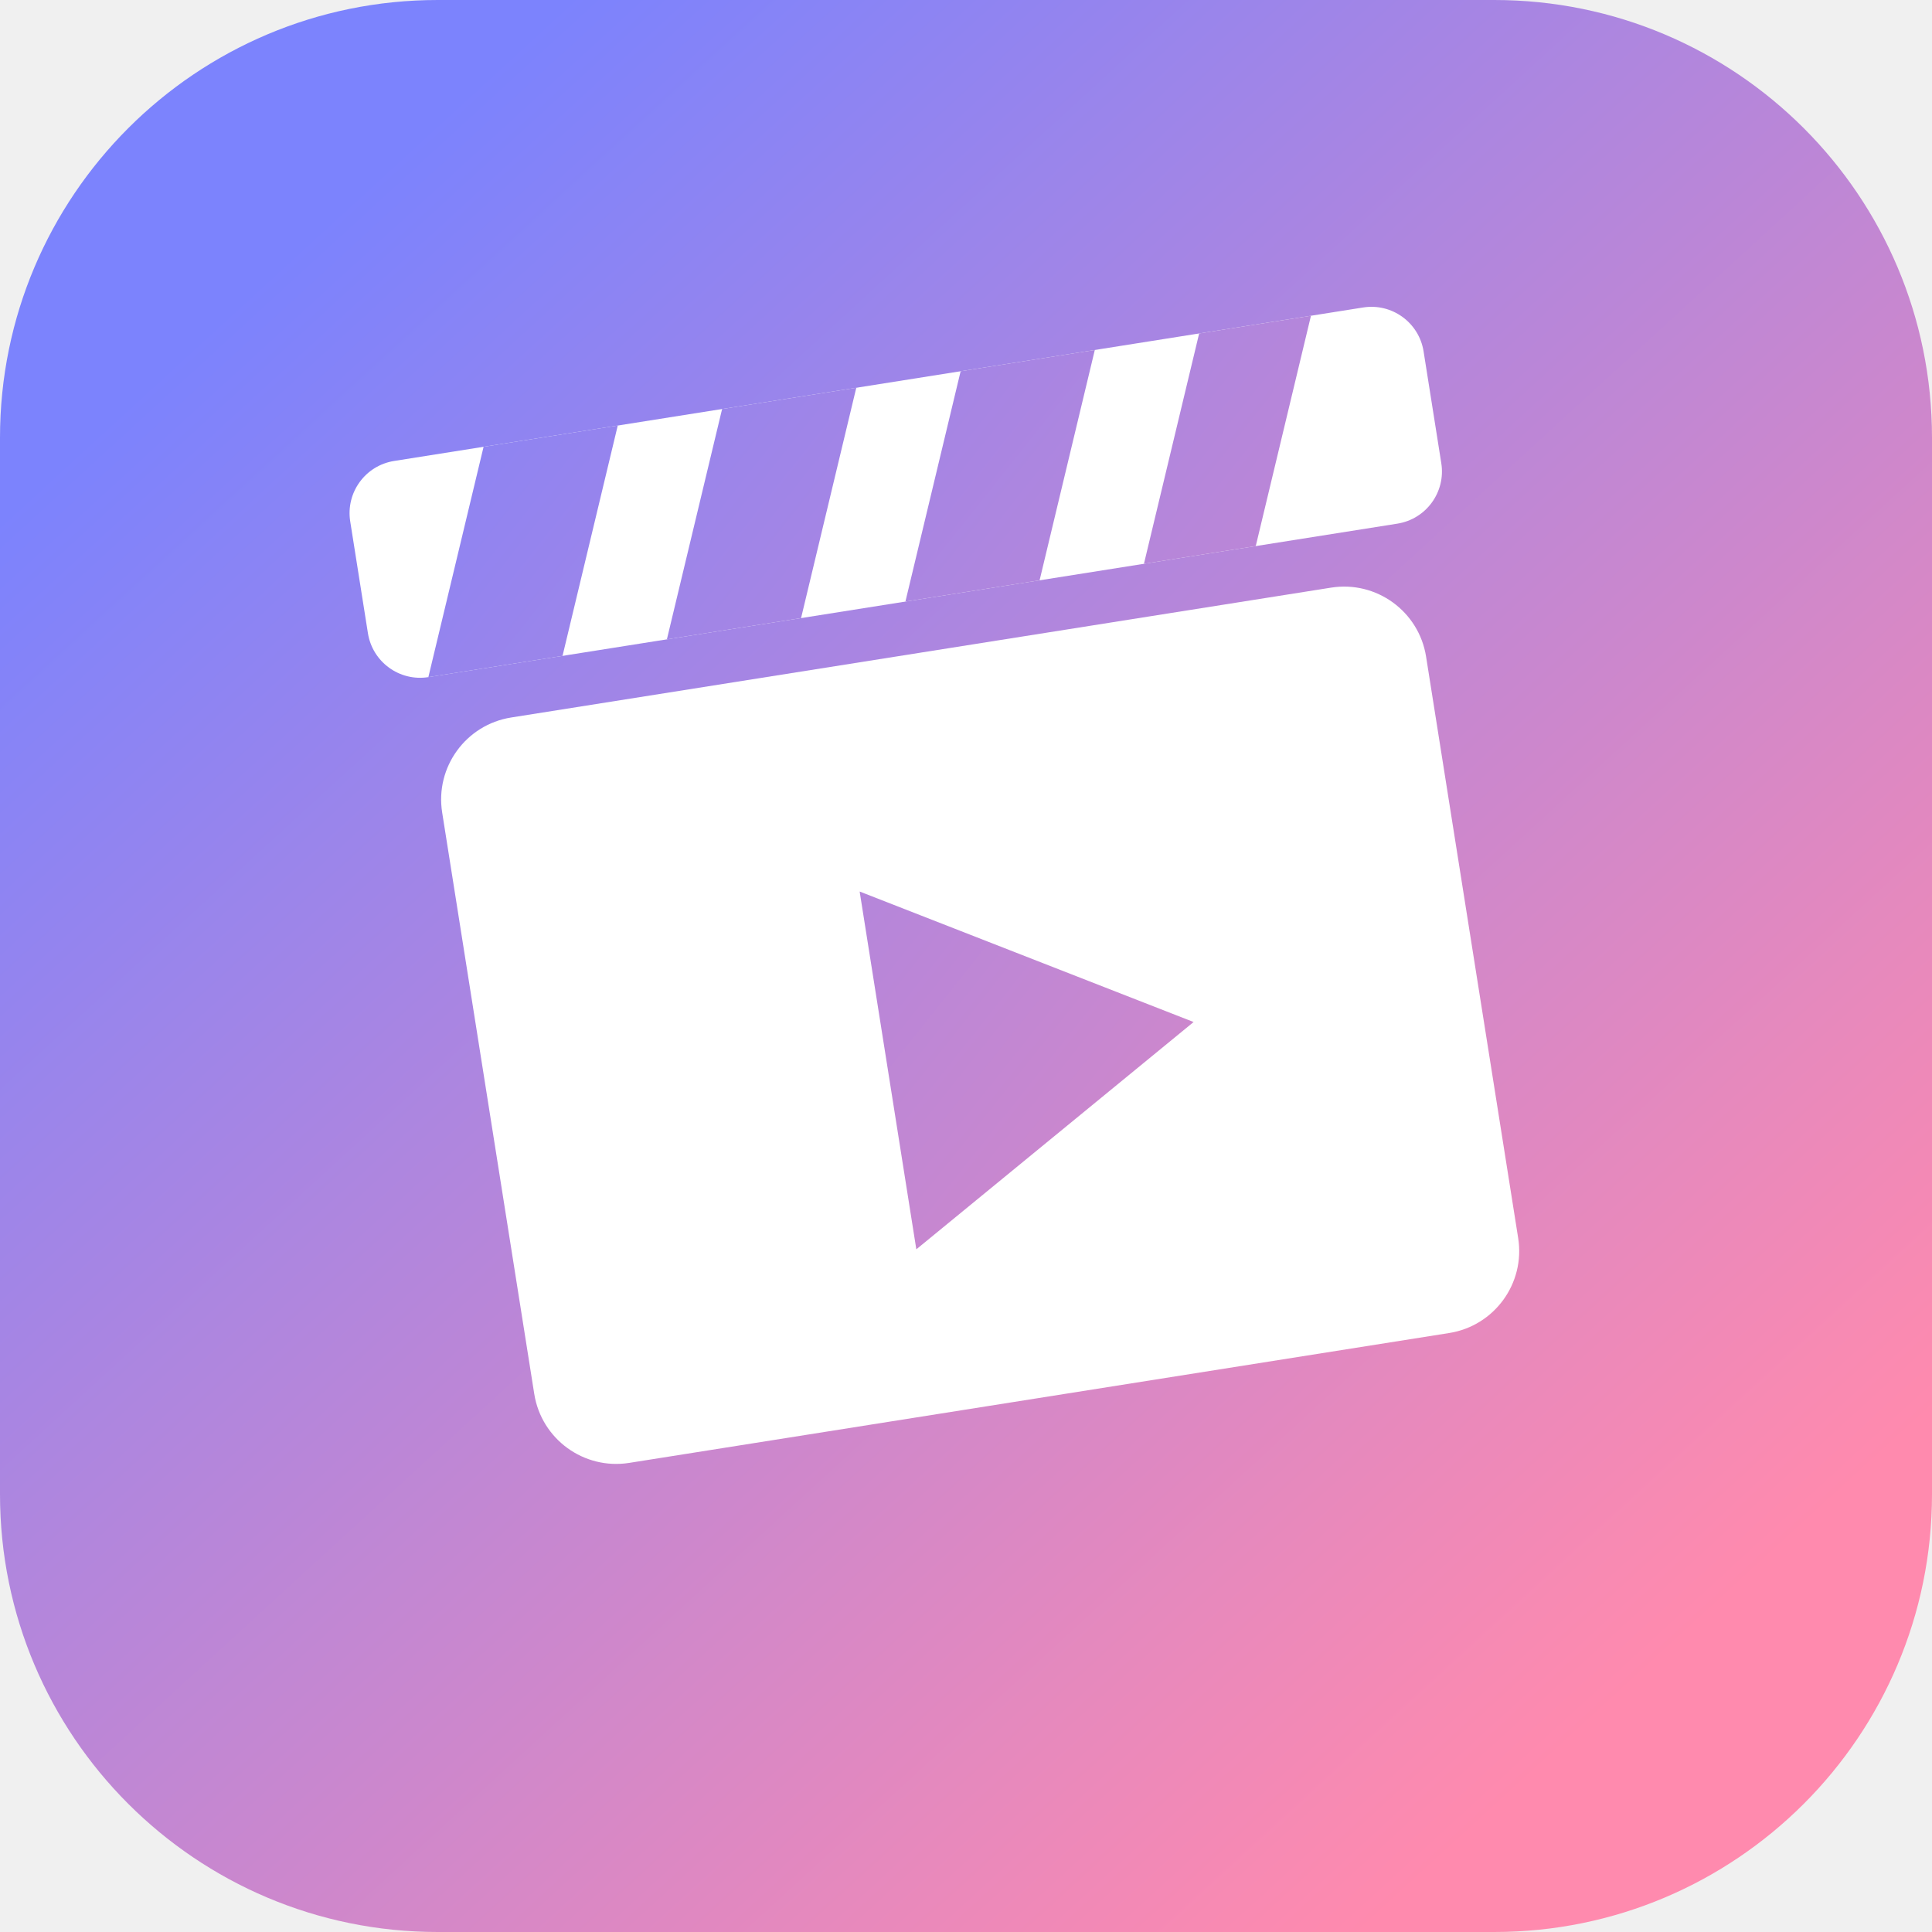
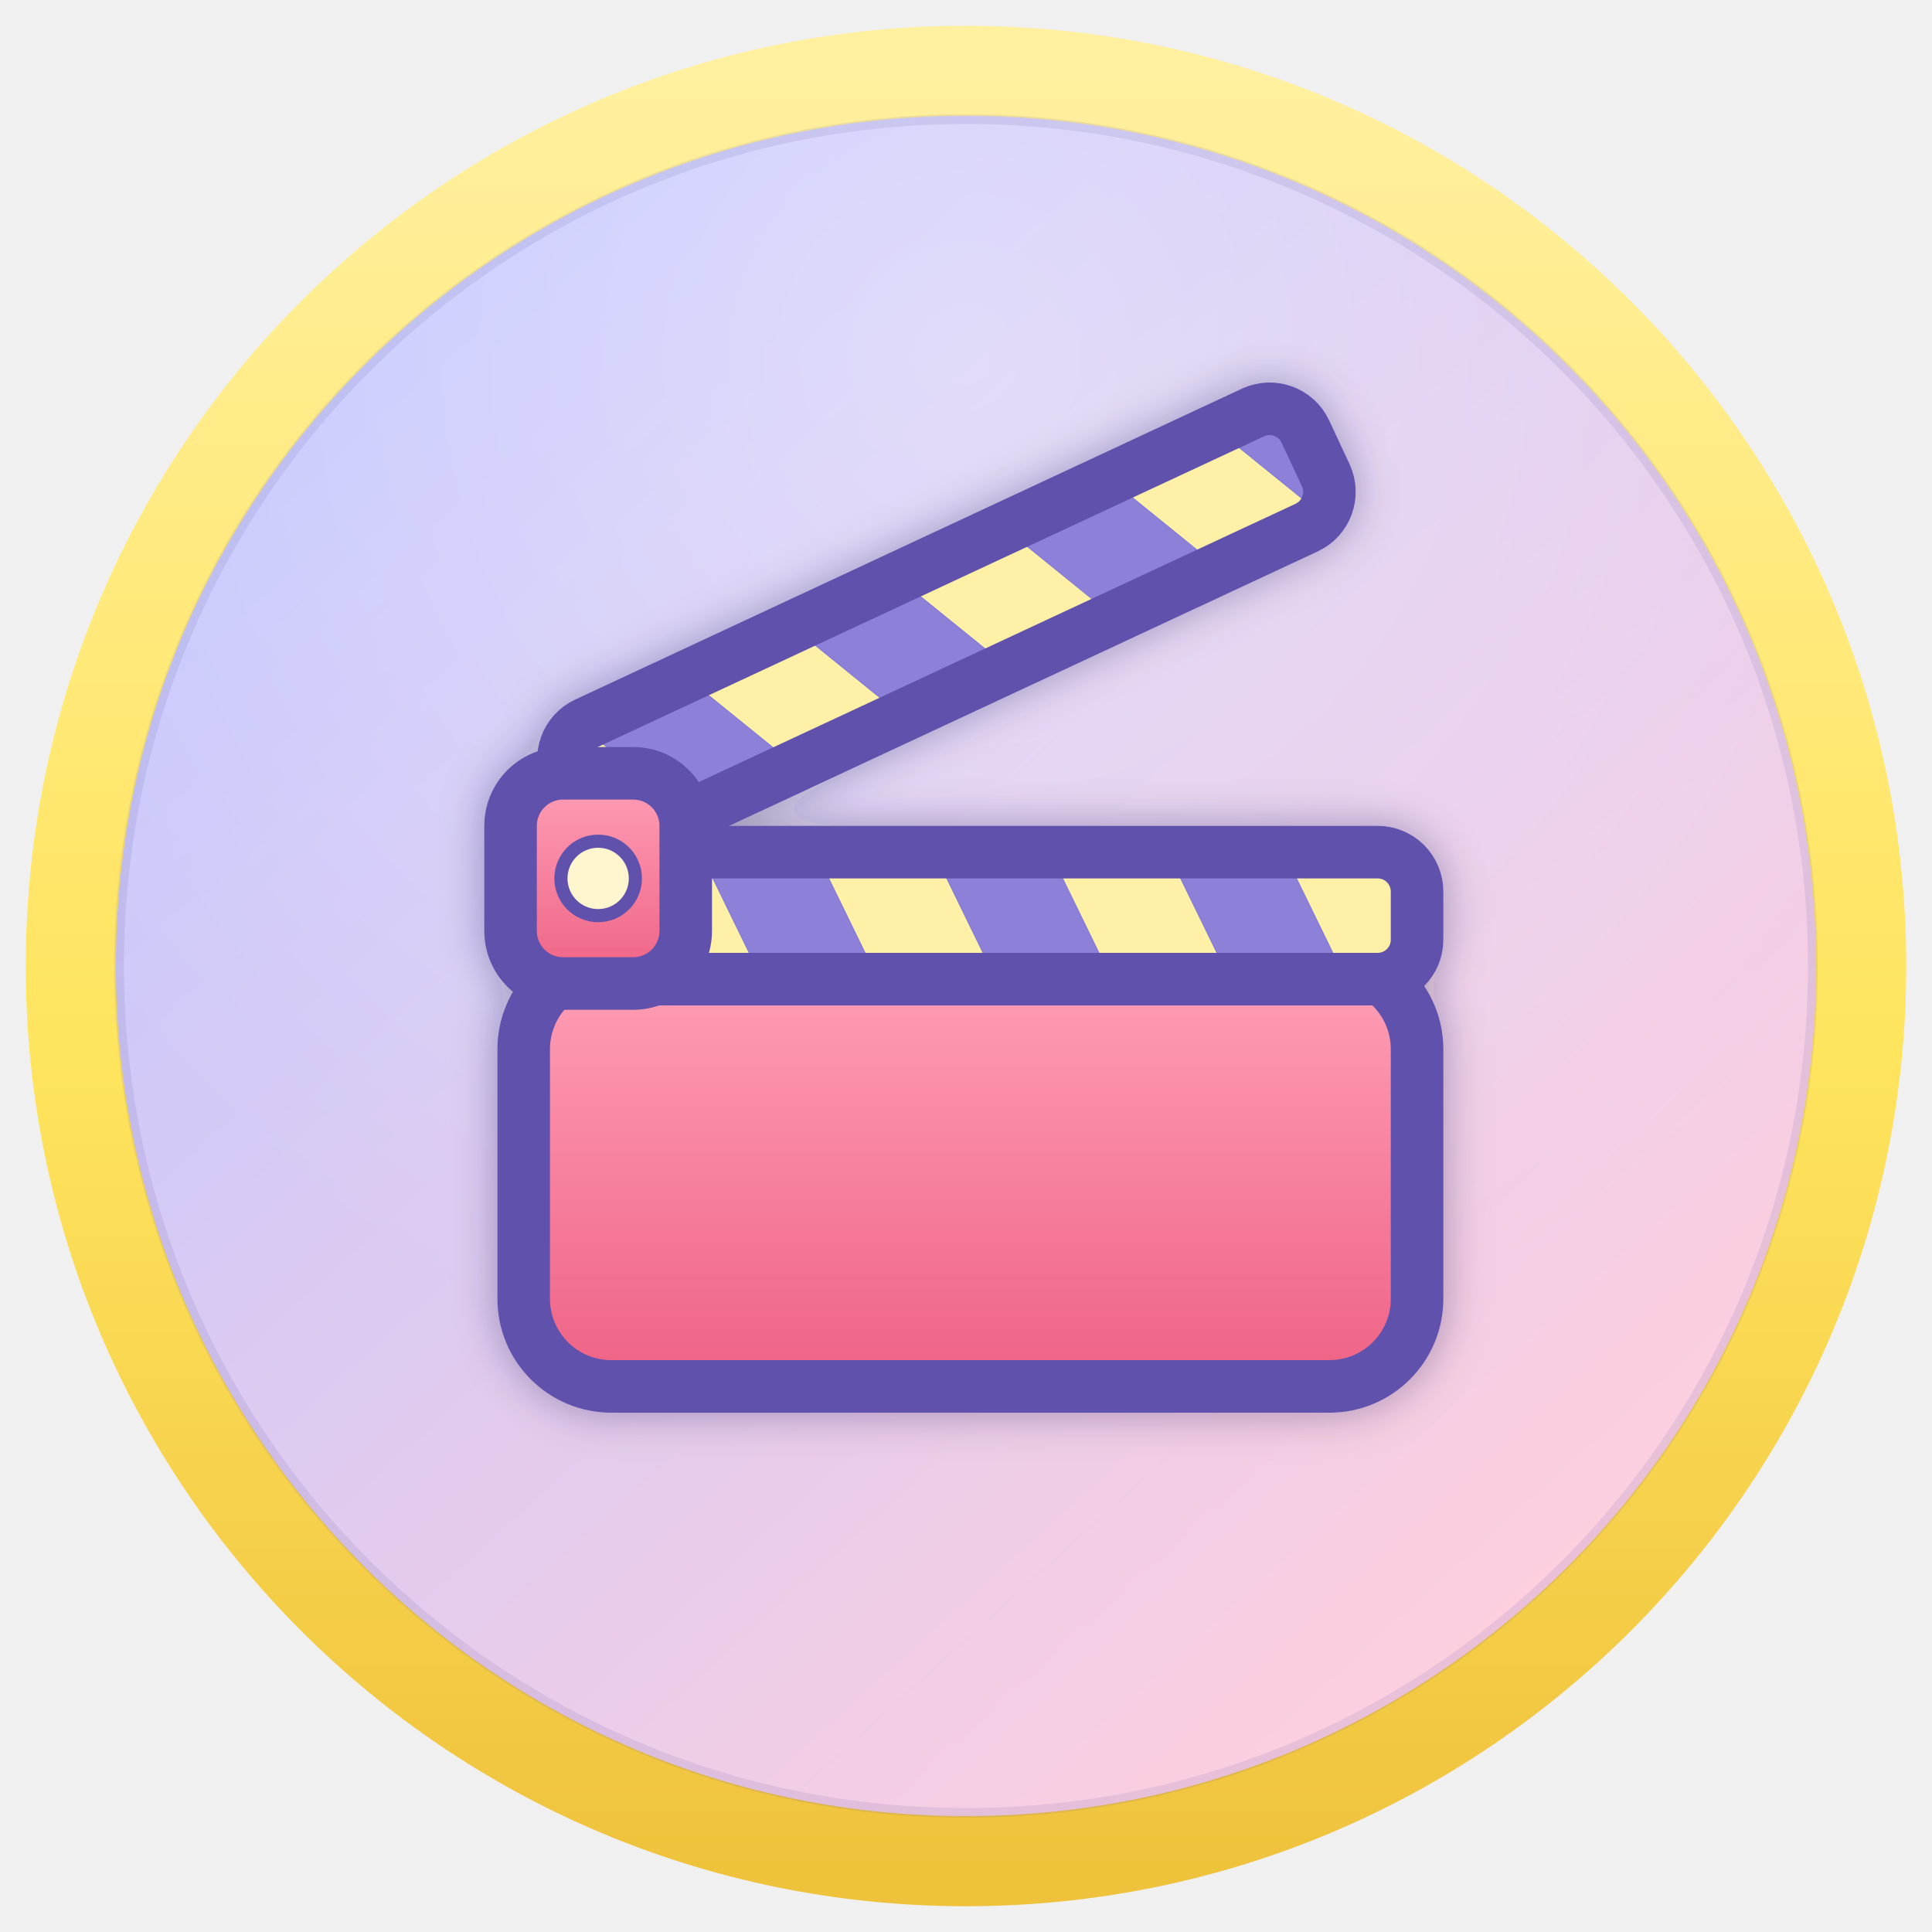
- <svg xmlns="http://www.w3.org/2000/svg" width="512" height="512" viewBox="0 0 512 512" role="img" aria-label="LeClap">
+ <svg xmlns="http://www.w3.org/2000/svg" width="600" height="600" viewBox="0 0 600 600" role="img" aria-label="LeClap">
  <defs>
-     <linearGradient id="lc" x1="80" y1="64" x2="432" y2="448" gradientUnits="userSpaceOnUse">
-       <stop stop-color="#7C83FD" />
-       <stop offset="1" stop-color="#FF8AAE" />
+     <linearGradient id="lcg" x1="110" y1="90" x2="490" y2="510" gradientUnits="userSpaceOnUse">
+       <stop stop-color="#C3C7FF" />
+       <stop offset="1" stop-color="#FFCFDE" />
    </linearGradient>
+     <pattern id="lcs" width="96" height="96" patternUnits="userSpaceOnUse" patternTransform="rotate(-26)">
+       <rect width="96" height="96" fill="#FEF0A6" />
+       <rect x="48" width="48" height="96" fill="#8C80D8" />
+     </pattern>
+     <linearGradient id="lcBoard" x1="0" y1="0" x2="0" y2="1">
+       <stop stop-color="#FFA0B7" />
+       <stop offset="1" stop-color="#EE6184" />
+     </linearGradient>
+     <linearGradient id="lcRing" x1="0" y1="0" x2="0" y2="1">
+       <stop stop-color="#FFF0A0" />
+       <stop offset="0.55" stop-color="#FFE45E" />
+       <stop offset="1" stop-color="#EFC23C" />
+     </linearGradient>
+     <radialGradient id="lcSheen" cx="0.5" cy="0.14" r="0.64">
+       <stop stop-color="#FFFFFF" stop-opacity="0.34" />
+       <stop offset="1" stop-color="#FFFFFF" stop-opacity="0" />
+     </radialGradient>
+     <filter id="lsh" x="-30%" y="-30%" width="160%" height="160%">
+       <feDropShadow dx="0" dy="0" stdDeviation="10" flood-color="#1C1540" flood-opacity="0.32" />
+     </filter>
  </defs>
-   <rect width="512" height="512" rx="116" fill="url(#lc)" />
-   <g transform="rotate(-9 256 248)">
-     <rect x="124" y="172" width="264" height="200" rx="22" fill="#fff" />
-     <rect x="112" y="100" width="288" height="58" rx="14" fill="#fff" />
-     <g fill="url(#lc)">
-       <path d="M150 100h36l-24 58h-36z" />
-       <path d="M214 100h36l-24 58h-36z" />
-       <path d="M278 100h36l-24 58h-36z" />
-       <path d="M342 100h30l-24 58h-30z" />
+   <circle cx="300" cy="300" r="278" fill="url(#lcg)" stroke="url(#lcRing)" stroke-width="28" />
+   <circle cx="300" cy="300" r="264" fill="url(#lcSheen)" />
+   <circle cx="300" cy="300" r="263" fill="none" stroke="#5A4E9A" stroke-opacity="0.12" stroke-width="3" />
+   <g transform="translate(300 300) scale(0.68) translate(-298 -304)" filter="url(#lsh)">
+     <rect x="96" y="302" width="408" height="194" rx="40" fill="url(#lcBoard)" stroke="#5E51AC" stroke-width="24" stroke-linejoin="round" />
+     <rect x="132" y="252" width="372" height="58" rx="18" fill="url(#lcs)" stroke="#5E51AC" stroke-width="24" stroke-linejoin="round" />
+     <g transform="rotate(-25 140 250)">
+       <rect x="132" y="192" width="372" height="58" rx="18" fill="url(#lcs)" stroke="#5E51AC" stroke-width="24" stroke-linejoin="round" />
    </g>
-     <path d="M230 232v96l82-48z" fill="url(#lc)" />
+     <rect x="90" y="216" width="80" height="96" rx="24" fill="url(#lcBoard)" stroke="#5E51AC" stroke-width="24" stroke-linejoin="round" />
+     <circle cx="130" cy="264" r="17" fill="#FFF6D0" stroke="#5E51AC" stroke-width="6" />
  </g>
</svg>
